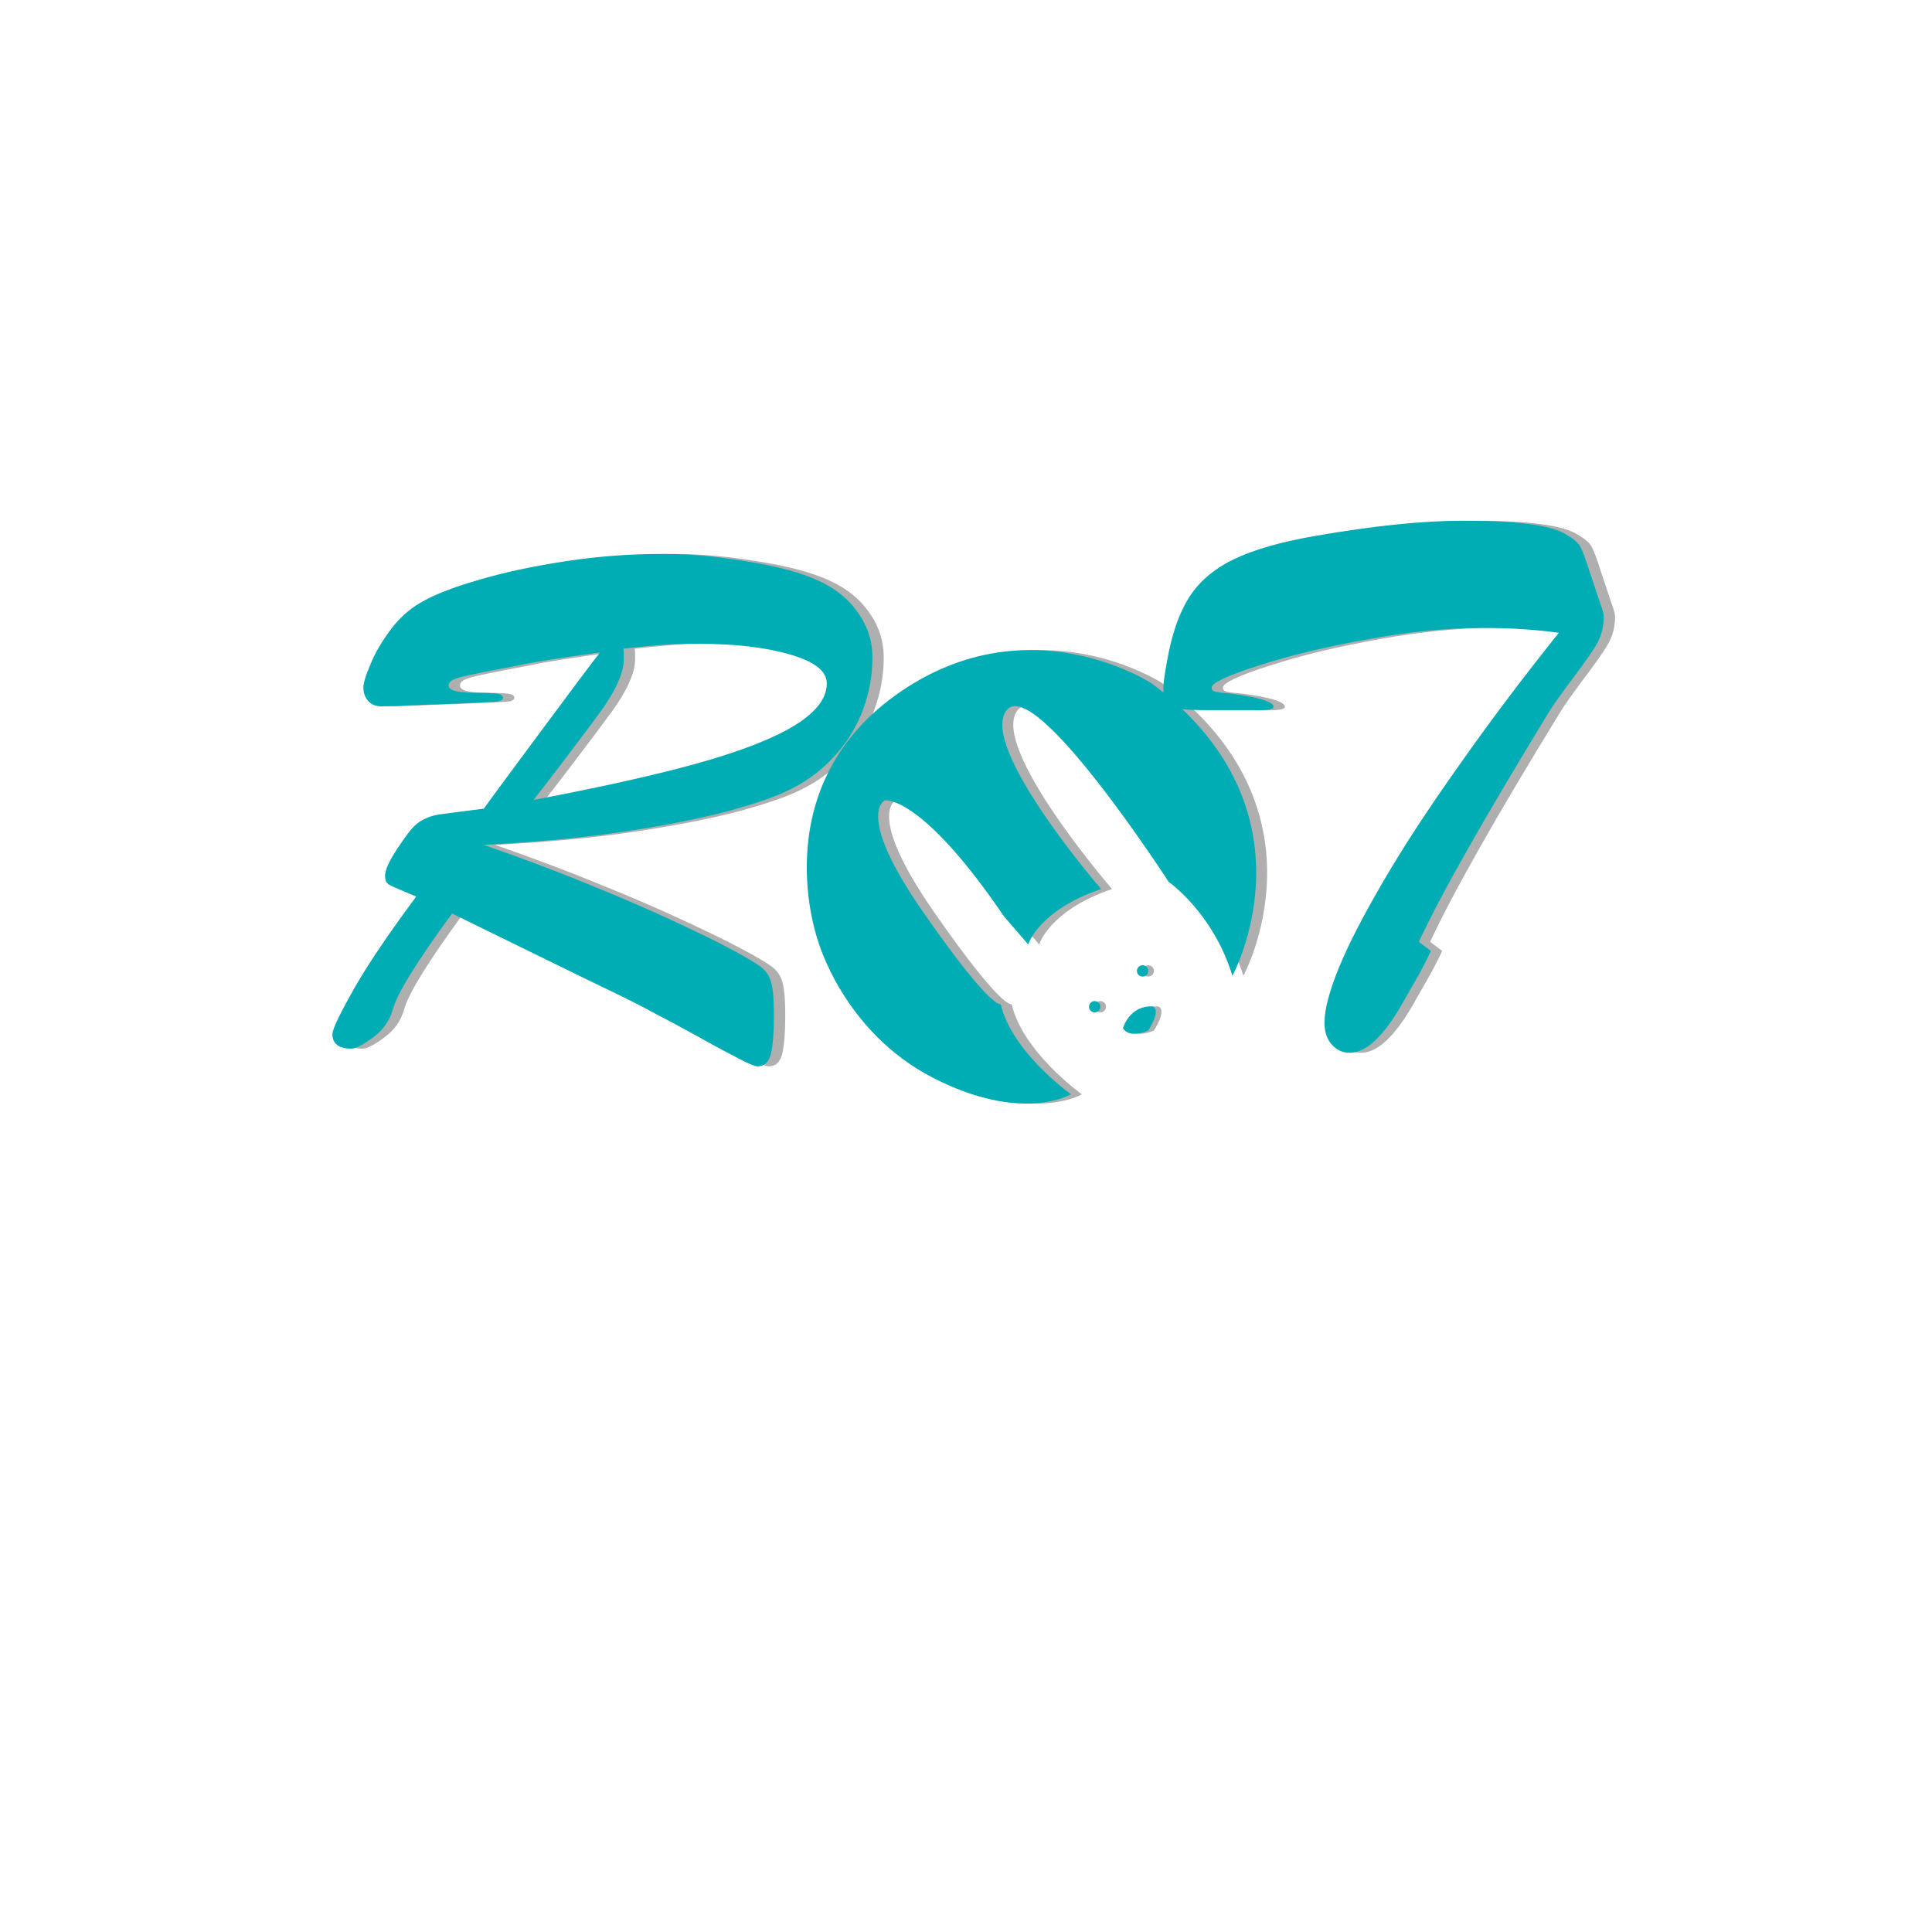
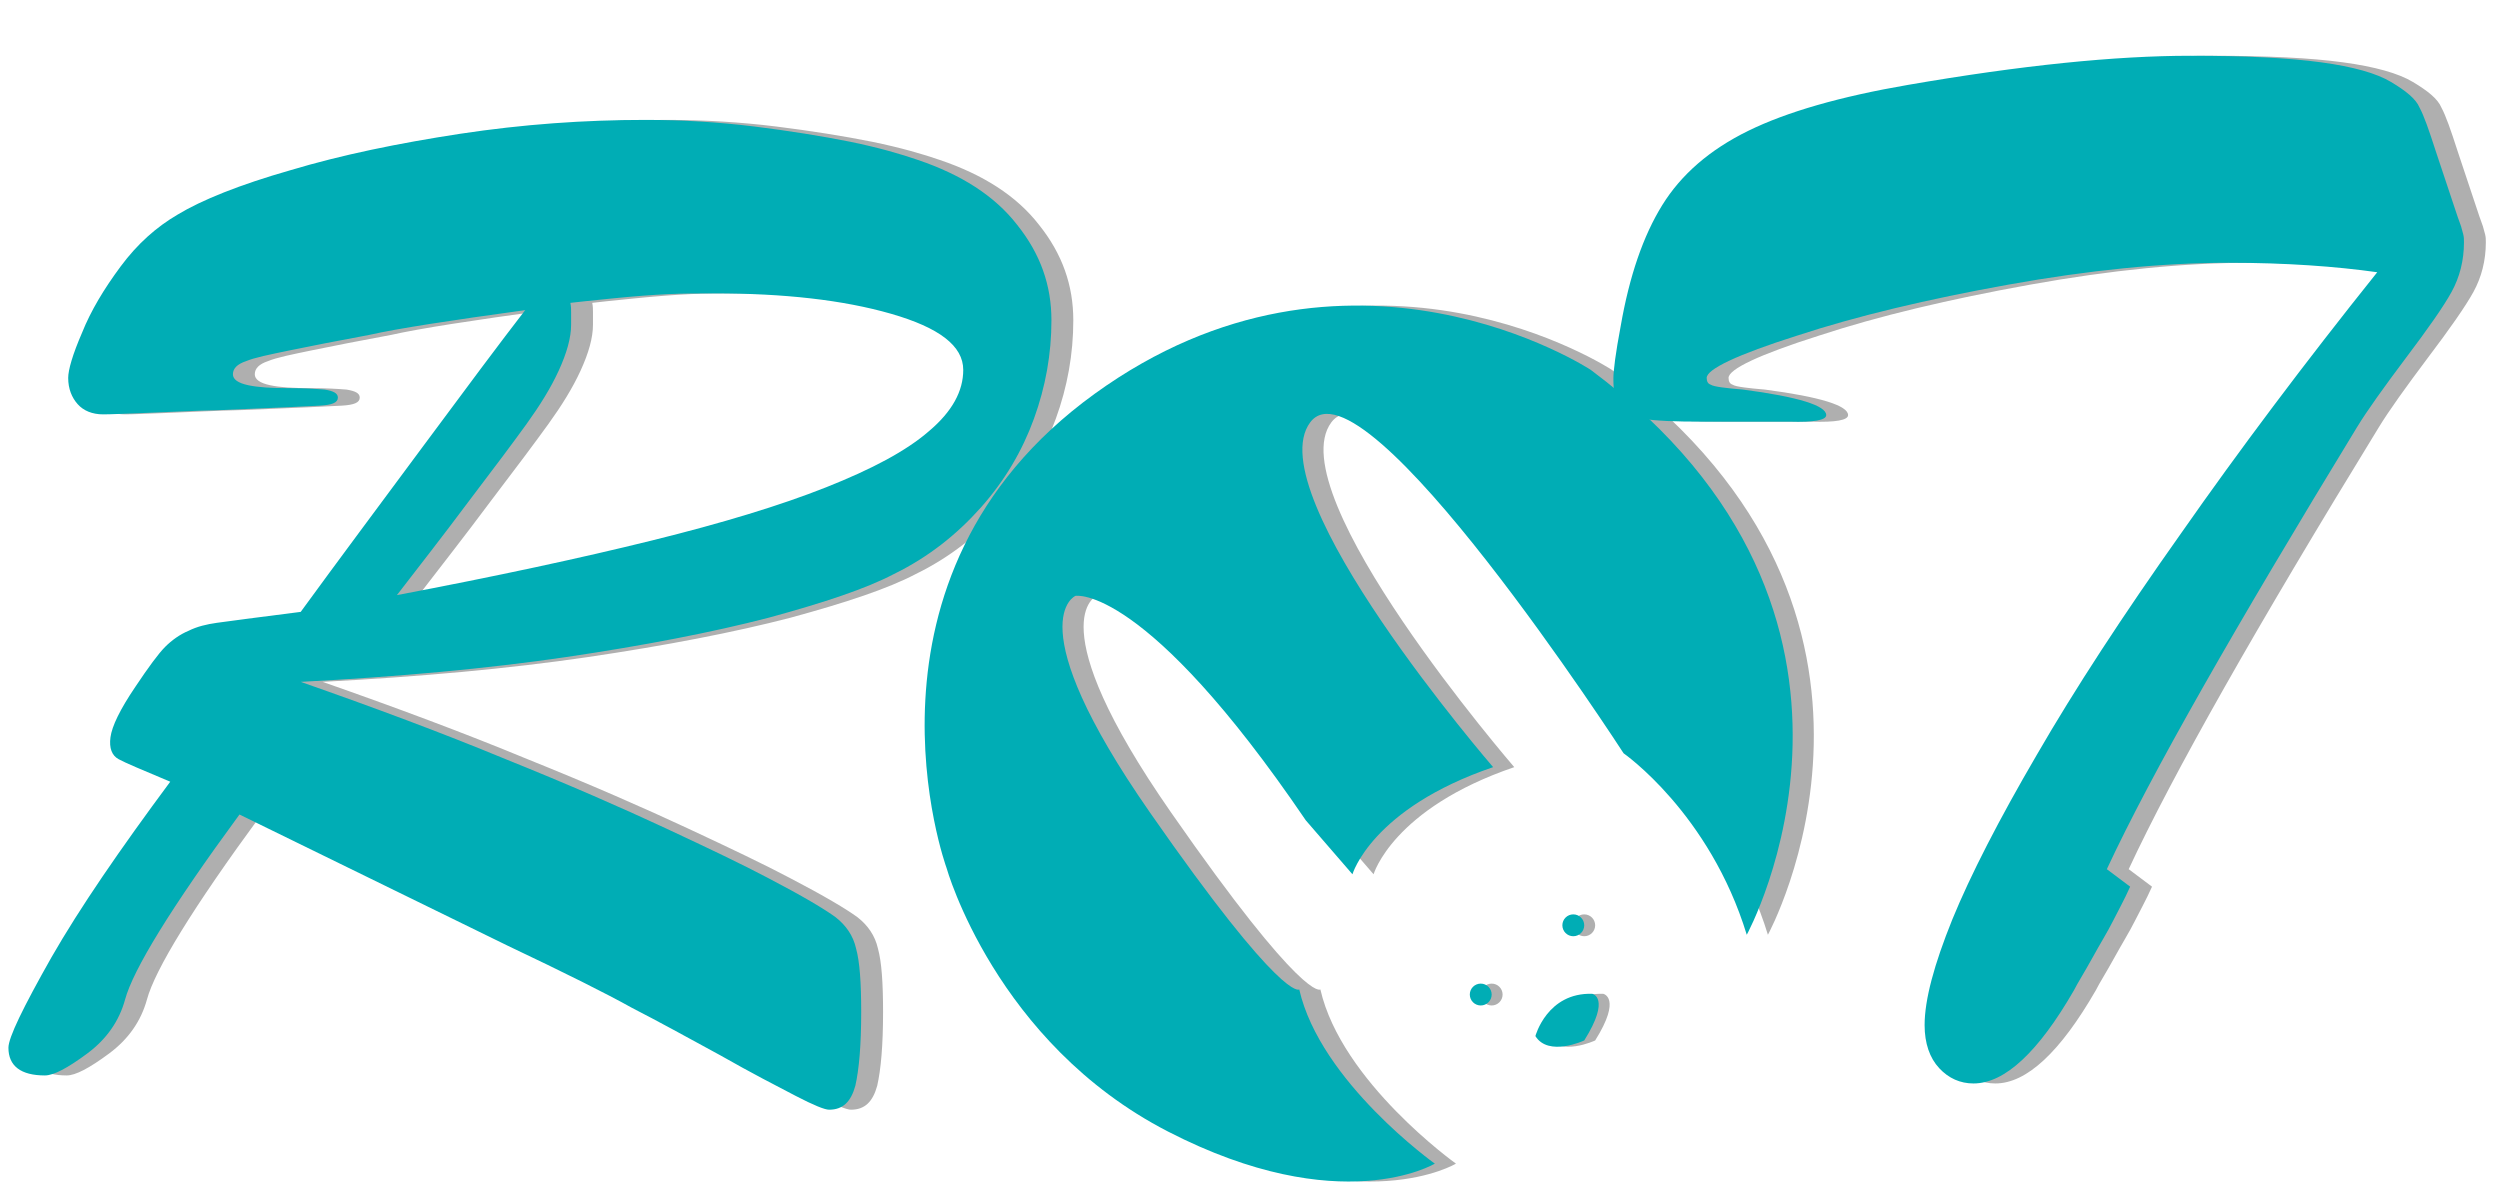
- <svg xmlns="http://www.w3.org/2000/svg" version="1.1" id="Warstwa_2" x="0px" y="0px" viewBox="0 0 512 512" style="enable-background:new 0 0 512 512;" xml:space="preserve">
-   <style type="text/css">
+ <svg xmlns="http://www.w3.org/2000/svg" version="1.1" id="Warstwa_2" x="0px" y="0px" viewBox="0 0 343 164" xml:space="preserve" width="343" height="164">
+   <defs id="defs3759" />
+   <style type="text/css" id="style3738">
	.st0{fill:#AFAFAF;}
	.st1{fill:#00ADB5;}
</style>
-   <g id="XMLID_13_">
-     <path id="XMLID_19_" class="st0" d="M159.6,260.1l-36.8-18c-9.4,12.8-14.6,21.3-15.7,25.4c-0.8,2.9-2.5,5.4-5.2,7.4   c-2.7,2-4.6,3-5.8,3c-3.3,0-5-1.3-5-3.8c0-1.4,2-5.5,5.9-12.4c3.9-6.8,9.4-14.8,16.3-24.1c-3.8-1.6-6.2-2.6-7.1-3.1   c-0.9-0.5-1.3-1.5-1.1-3s1.3-3.8,3.4-6.9c1.8-2.7,3.2-4.6,4.1-5.5c0.9-0.9,2-1.7,3.2-2.2c1.2-0.6,2.5-0.9,3.9-1.1s5.2-0.7,11.5-1.5   c5.1-7,10.7-14.5,16.7-22.6c6-8.1,10.7-14.4,14.1-18.8c-10.2,1.4-17.4,2.5-21.4,3.4c-4.3,0.8-7.9,1.5-10.8,2.1   c-2.9,0.6-4.9,1-6.1,1.5c-1.2,0.4-1.8,1-1.8,1.8c0,0.7,0.7,1.2,2.1,1.5c1.4,0.3,3.2,0.4,5.4,0.4c2.2,0,3.9,0.1,5.1,0.2   c1.2,0.2,1.8,0.5,1.8,1.1c0,0.7-0.8,1-2.4,1.1c-1.6,0.1-6.1,0.3-13.4,0.6c-4.2,0.1-7.7,0.3-10.5,0.4c-2.8,0.1-4.8,0.2-5.9,0.2   c-1.5,0-2.7-0.5-3.5-1.4c-0.8-0.9-1.3-2.1-1.3-3.6c0-1.1,0.6-3.2,1.9-6.2c1.2-3,3-6,5.3-9.1c2.3-3.1,4.9-5.4,7.8-7.1   c3.3-2,8.5-4.1,15.5-6.1c7-2.1,14.8-3.7,23.3-5c8.6-1.3,17-1.9,25.4-1.9c5.1,0,10,0.3,14.9,0.9c4.8,0.6,9.2,1.3,13.2,2.1   c3.9,0.8,7,1.7,9.3,2.5c5.9,2,10.5,4.9,13.6,8.9c3.2,4,4.7,8.3,4.7,13.1c0,4.6-0.8,9.1-2.4,13.5c-1.6,4.4-4,8.5-7.3,12.2   c-3.3,3.7-7.2,6.8-11.9,9.1c-3.8,2-9.5,3.9-17.2,6c-7.7,2-17,3.8-27.8,5.4c-10.9,1.6-23,2.7-36.4,3.4c10,3.5,19.4,7,28.1,10.6   c8.7,3.5,16,6.7,22,9.5c6,2.8,10.6,5,14,6.8c4.8,2.5,7.8,4.3,9.3,5.4c1.4,1.1,2.4,2.5,2.8,4.3c0.5,1.8,0.7,4.7,0.7,8.7   c0,4.6-0.3,7.9-0.8,10.1c-0.6,2.2-1.7,3.3-3.6,3.3c-0.6,0-2.1-0.6-4.6-1.9c-2.5-1.3-6-3.1-10.4-5.6c-4.4-2.4-8.4-4.6-12.1-6.5   C173.1,266.7,167.4,263.8,159.6,260.1z M168.2,171.9c0.1,0.5,0.1,0.9,0.1,1.3c0,0.4,0,0.9,0,1.7c0,1.8-0.6,3.9-1.7,6.3   c-1.1,2.4-2.6,4.8-4.4,7.3c-1.8,2.5-4.5,6.1-8,10.7c-3.5,4.7-6.8,8.9-9.8,12.8c13.7-2.6,25.3-5.1,35-7.5c9.7-2.4,17.6-4.8,23.9-7.3   s11-5,14.1-7.7c3.2-2.7,4.7-5.5,4.7-8.4c0-3.3-3.3-5.8-9.9-7.7c-6.6-1.9-14.7-2.8-24.3-2.8c-2,0-4,0-6.2,0.1   c-2.2,0.1-4.8,0.3-7.8,0.6S169,171.8,168.2,171.9z" />
-     <path id="XMLID_22_" class="st0" d="M379,249.6l3.2,2.4c-0.8,1.8-1.7,3.4-2.4,4.8s-1.7,3-2.8,5c-1.1,2-2,3.4-2.5,4.4   c-4.9,8.5-9.5,12.8-13.8,12.8c-1.8,0-3.4-0.7-4.7-2.1c-1.3-1.4-2-3.4-2-5.9c0-3.5,1.3-8.3,3.8-14.5c2.5-6.1,6.4-13.7,11.6-22.6   c5.2-9,11.8-19.1,19.8-30.4c7.9-11.3,16.9-23.3,26.9-35.8c-5.7-0.8-12.5-1.3-20.4-1.3c-9,0-19.1,1-30.2,3c-11.1,2-20.8,4.3-29,7   c-8.2,2.6-12.4,4.6-12.4,5.8c0,0.5,0.2,0.8,0.5,0.9c0.3,0.2,0.9,0.3,1.6,0.4c0.7,0.1,1.7,0.2,2.9,0.3c7.6,1,11.4,2.2,11.4,3.5   c0,0.7-1.7,1-5,0.9c-3.3,0-7.3,0-12,0c-3.7,0-6.4-0.1-8.1-0.4s-2.8-0.8-3.3-1.7c-0.6-0.8-0.8-2.1-0.8-3.8c0-1.1,0.3-3.5,1-7.2   c1.2-6.9,3.1-12.4,5.7-16.6c2.6-4.2,6.5-7.6,11.8-10.2c5.3-2.6,12.6-4.7,21.9-6.3c15.6-2.7,28.5-4,38.8-4c7.6,0,13.5,0.3,17.9,0.9   c4.4,0.6,7.6,1.5,9.6,2.7s3.4,2.3,3.9,3.5c0.6,1.1,1.3,3.1,2.2,5.9l3,9c0.2,0.6,0.4,1.1,0.5,1.4c0.1,0.4,0.2,0.7,0.3,1.1   s0.1,0.7,0.1,1.1c0,2.5-0.6,4.8-1.7,6.8c-1.1,2-3.2,5-6.3,9.1c-3,4-5.3,7.2-6.7,9.5C396.5,216.4,385.1,236.5,379,249.6z" />
+   <g id="XMLID_13_" transform="translate(-86.9434,-130.349)">
+     <path id="XMLID_19_" class="st0" d="m 159.6,260.1 -36.8,-18 c -9.4,12.8 -14.6,21.3 -15.7,25.4 -0.8,2.9 -2.5,5.4 -5.2,7.4 -2.7,2 -4.6,3 -5.8,3 -3.3,0 -5,-1.3 -5,-3.8 0,-1.4 2,-5.5 5.9,-12.4 3.9,-6.8 9.4,-14.8 16.3,-24.1 -3.8,-1.6 -6.2,-2.6 -7.1,-3.1 -0.9,-0.5 -1.3,-1.5 -1.1,-3 0.2,-1.5 1.3,-3.8 3.4,-6.9 1.8,-2.7 3.2,-4.6 4.1,-5.5 0.9,-0.9 2,-1.7 3.2,-2.2 1.2,-0.6 2.5,-0.9 3.9,-1.1 1.4,-0.2 5.2,-0.7 11.5,-1.5 5.1,-7 10.7,-14.5 16.7,-22.6 6,-8.1 10.7,-14.4 14.1,-18.8 -10.2,1.4 -17.4,2.5 -21.4,3.4 -4.3,0.8 -7.9,1.5 -10.8,2.1 -2.9,0.6 -4.9,1 -6.1,1.5 -1.2,0.4 -1.8,1 -1.8,1.8 0,0.7 0.7,1.2 2.1,1.5 1.4,0.3 3.2,0.4 5.4,0.4 2.2,0 3.9,0.1 5.1,0.2 1.2,0.2 1.8,0.5 1.8,1.1 0,0.7 -0.8,1 -2.4,1.1 -1.6,0.1 -6.1,0.3 -13.4,0.6 -4.2,0.1 -7.7,0.3 -10.5,0.4 -2.8,0.1 -4.8,0.2 -5.9,0.2 -1.5,0 -2.7,-0.5 -3.5,-1.4 -0.8,-0.9 -1.3,-2.1 -1.3,-3.6 0,-1.1 0.6,-3.2 1.9,-6.2 1.2,-3 3,-6 5.3,-9.1 2.3,-3.1 4.9,-5.4 7.8,-7.1 3.3,-2 8.5,-4.1 15.5,-6.1 7,-2.1 14.8,-3.7 23.3,-5 8.6,-1.3 17,-1.9 25.4,-1.9 5.1,0 10,0.3 14.9,0.9 4.8,0.6 9.2,1.3 13.2,2.1 3.9,0.8 7,1.7 9.3,2.5 5.9,2 10.5,4.9 13.6,8.9 3.2,4 4.7,8.3 4.7,13.1 0,4.6 -0.8,9.1 -2.4,13.5 -1.6,4.4 -4,8.5 -7.3,12.2 -3.3,3.7 -7.2,6.8 -11.9,9.1 -3.8,2 -9.5,3.9 -17.2,6 -7.7,2 -17,3.8 -27.8,5.4 -10.9,1.6 -23,2.7 -36.4,3.4 10,3.5 19.4,7 28.1,10.6 8.7,3.5 16,6.7 22,9.5 6,2.8 10.6,5 14,6.8 4.8,2.5 7.8,4.3 9.3,5.4 1.4,1.1 2.4,2.5 2.8,4.3 0.5,1.8 0.7,4.7 0.7,8.7 0,4.6 -0.3,7.9 -0.8,10.1 -0.6,2.2 -1.7,3.3 -3.6,3.3 -0.6,0 -2.1,-0.6 -4.6,-1.9 -2.5,-1.3 -6,-3.1 -10.4,-5.6 -4.4,-2.4 -8.4,-4.6 -12.1,-6.5 -3.5,-1.9 -9.2,-4.8 -17,-8.5 z m 8.6,-88.2 c 0.1,0.5 0.1,0.9 0.1,1.3 0,0.4 0,0.9 0,1.7 0,1.8 -0.6,3.9 -1.7,6.3 -1.1,2.4 -2.6,4.8 -4.4,7.3 -1.8,2.5 -4.5,6.1 -8,10.7 -3.5,4.7 -6.8,8.9 -9.8,12.8 13.7,-2.6 25.3,-5.1 35,-7.5 9.7,-2.4 17.6,-4.8 23.9,-7.3 6.3,-2.5 11,-5 14.1,-7.7 3.2,-2.7 4.7,-5.5 4.7,-8.4 0,-3.3 -3.3,-5.8 -9.9,-7.7 -6.6,-1.9 -14.7,-2.8 -24.3,-2.8 -2,0 -4,0 -6.2,0.1 -2.2,0.1 -4.8,0.3 -7.8,0.6 -3,0.3 -4.9,0.5 -5.7,0.6 z" style="fill:#afafaf" />
+     <path id="XMLID_22_" class="st0" d="m 379,249.6 3.2,2.4 c -0.8,1.8 -1.7,3.4 -2.4,4.8 -0.7,1.4 -1.7,3 -2.8,5 -1.1,2 -2,3.4 -2.5,4.4 -4.9,8.5 -9.5,12.8 -13.8,12.8 -1.8,0 -3.4,-0.7 -4.7,-2.1 -1.3,-1.4 -2,-3.4 -2,-5.9 0,-3.5 1.3,-8.3 3.8,-14.5 2.5,-6.1 6.4,-13.7 11.6,-22.6 5.2,-9 11.8,-19.1 19.8,-30.4 7.9,-11.3 16.9,-23.3 26.9,-35.8 -5.7,-0.8 -12.5,-1.3 -20.4,-1.3 -9,0 -19.1,1 -30.2,3 -11.1,2 -20.8,4.3 -29,7 -8.2,2.6 -12.4,4.6 -12.4,5.8 0,0.5 0.2,0.8 0.5,0.9 0.3,0.2 0.9,0.3 1.6,0.4 0.7,0.1 1.7,0.2 2.9,0.3 7.6,1 11.4,2.2 11.4,3.5 0,0.7 -1.7,1 -5,0.9 -3.3,0 -7.3,0 -12,0 -3.7,0 -6.4,-0.1 -8.1,-0.4 -1.7,-0.3 -2.8,-0.8 -3.3,-1.7 -0.6,-0.8 -0.8,-2.1 -0.8,-3.8 0,-1.1 0.3,-3.5 1,-7.2 1.2,-6.9 3.1,-12.4 5.7,-16.6 2.6,-4.2 6.5,-7.6 11.8,-10.2 5.3,-2.6 12.6,-4.7 21.9,-6.3 15.6,-2.7 28.5,-4 38.8,-4 7.6,0 13.5,0.3 17.9,0.9 4.4,0.6 7.6,1.5 9.6,2.7 2,1.2 3.4,2.3 3.9,3.5 0.6,1.1 1.3,3.1 2.2,5.9 l 3,9 c 0.2,0.6 0.4,1.1 0.5,1.4 0.1,0.4 0.2,0.7 0.3,1.1 0.1,0.4 0.1,0.7 0.1,1.1 0,2.5 -0.6,4.8 -1.7,6.8 -1.1,2 -3.2,5 -6.3,9.1 -3,4 -5.3,7.2 -6.7,9.5 -16.8,27.4 -28.2,47.5 -34.3,60.6 z" style="fill:#afafaf" />
  </g>
-   <g id="XMLID_2_">
-     <path id="XMLID_6_" class="st0" d="M299.1,272.5c0,0,1.6-6,7.8-5.8c0,0,2.6,0.5-1.1,6.4C305.8,273.1,300.9,275.4,299.1,272.5z" />
-     <circle id="XMLID_4_" class="st0" cx="291.6" cy="266.8" r="1.5" />
-     <circle id="XMLID_3_" class="st0" cx="304.3" cy="257.3" r="1.5" />
-     <path id="XMLID_7_" class="st0" d="M286.7,290c0,0-15.7-11.2-18.6-23.9c0,0-2.2,2-20.5-24.3s-10.2-29.7-10.2-29.7   s9.5-1.7,31.6,30.8l6.4,7.4c0,0,2.6-9,19.3-14.7c0,0-32.4-37.5-25.1-47.3c7.3-9.8,43,45.4,43,45.4s11.8,8.2,16.9,24.9   c0,0,23.9-43.7-21.4-77.5c0,0-33.3-21.9-68.1,3.3s-20.3,65-20.3,65s6.7,24,30.4,36.2S286.7,290,286.7,290z" />
+   <g id="XMLID_2_" transform="translate(-86.9434,-130.349)">
+     <path id="XMLID_6_" class="st0" d="m 299.1,272.5 c 0,0 1.6,-6 7.8,-5.8 0,0 2.6,0.5 -1.1,6.4 0,0 -4.9,2.3 -6.7,-0.6 z" style="fill:#afafaf" />
+     <circle id="XMLID_4_" class="st0" cx="291.6" cy="266.8" r="1.5" style="fill:#afafaf" />
+     <circle id="XMLID_3_" class="st0" cx="304.3" cy="257.3" r="1.5" style="fill:#afafaf" />
+     <path id="XMLID_7_" class="st0" d="m 286.7,290 c 0,0 -15.7,-11.2 -18.6,-23.9 0,0 -2.2,2 -20.5,-24.3 -18.3,-26.3 -10.2,-29.7 -10.2,-29.7 0,0 9.5,-1.7 31.6,30.8 l 6.4,7.4 c 0,0 2.6,-9 19.3,-14.7 0,0 -32.4,-37.5 -25.1,-47.3 7.3,-9.8 43,45.4 43,45.4 0,0 11.8,8.2 16.9,24.9 0,0 23.9,-43.7 -21.4,-77.5 0,0 -33.3,-21.9 -68.1,3.3 -34.8,25.2 -20.3,65 -20.3,65 0,0 6.7,24 30.4,36.2 23.7,12.2 36.6,4.4 36.6,4.4 z" style="fill:#afafaf" />
  </g>
-   <g id="XMLID_8_">
-     <path id="XMLID_5_" class="st1" d="M283.8,290c0,0-15.7-11.2-18.6-23.9c0,0-2.2,2-20.5-24.3s-10.2-29.7-10.2-29.7   s9.5-1.7,31.6,30.8l6.4,7.4c0,0,2.6-9,19.3-14.7c0,0-32.4-37.5-25.1-47.3c7.3-9.8,43,45.4,43,45.4s11.8,8.2,16.9,24.9   c0,0,23.9-43.7-21.4-77.5c0,0-33.3-21.9-68.1,3.3s-20.3,65-20.3,65s6.7,24,30.4,36.2S283.8,290,283.8,290z" />
-     <path id="XMLID_10_" class="st1" d="M297.6,272.5c0,0,1.6-6,7.8-5.8c0,0,2.6,0.5-1.1,6.4C304.3,273.1,299.4,275.4,297.6,272.5z" />
-     <circle id="XMLID_9_" class="st1" cx="290.1" cy="266.8" r="1.5" />
-     <circle id="XMLID_11_" class="st1" cx="302.8" cy="257.3" r="1.5" />
+   <g id="XMLID_8_" transform="translate(-86.9434,-130.349)">
+     <path id="XMLID_5_" class="st1" d="m 283.8,290 c 0,0 -15.7,-11.2 -18.6,-23.9 0,0 -2.2,2 -20.5,-24.3 -18.3,-26.3 -10.2,-29.7 -10.2,-29.7 0,0 9.5,-1.7 31.6,30.8 l 6.4,7.4 c 0,0 2.6,-9 19.3,-14.7 0,0 -32.4,-37.5 -25.1,-47.3 7.3,-9.8 43,45.4 43,45.4 0,0 11.8,8.2 16.9,24.9 0,0 23.9,-43.7 -21.4,-77.5 0,0 -33.3,-21.9 -68.1,3.3 -34.8,25.2 -20.3,65 -20.3,65 0,0 6.7,24 30.4,36.2 23.7,12.2 36.6,4.4 36.6,4.4 z" style="fill:#00adb5" />
+     <path id="XMLID_10_" class="st1" d="m 297.6,272.5 c 0,0 1.6,-6 7.8,-5.8 0,0 2.6,0.5 -1.1,6.4 0,0 -4.9,2.3 -6.7,-0.6 z" style="fill:#00adb5" />
+     <circle id="XMLID_9_" class="st1" cx="290.1" cy="266.8" r="1.5" style="fill:#00adb5" />
+     <circle id="XMLID_11_" class="st1" cx="302.8" cy="257.3" r="1.5" style="fill:#00adb5" />
  </g>
-   <g id="XMLID_1_">
-     <path id="XMLID_14_" class="st1" d="M156.6,260.1l-36.8-18c-9.4,12.8-14.6,21.3-15.7,25.4c-0.8,2.9-2.5,5.4-5.2,7.4   c-2.7,2-4.6,3-5.8,3c-3.3,0-5-1.3-5-3.8c0-1.4,2-5.5,5.9-12.4c3.9-6.8,9.4-14.8,16.3-24.1c-3.8-1.6-6.2-2.6-7.1-3.1   c-0.9-0.5-1.3-1.5-1.1-3s1.3-3.8,3.4-6.9c1.8-2.7,3.2-4.6,4.1-5.5c0.9-0.9,2-1.7,3.2-2.2c1.2-0.6,2.5-0.9,3.9-1.1s5.2-0.7,11.5-1.5   c5.1-7,10.7-14.5,16.7-22.6c6-8.1,10.7-14.4,14.1-18.8c-10.2,1.4-17.4,2.5-21.4,3.4c-4.3,0.8-7.9,1.5-10.8,2.1   c-2.9,0.6-4.9,1-6.1,1.5c-1.2,0.4-1.8,1-1.8,1.8c0,0.7,0.7,1.2,2.1,1.5c1.4,0.3,3.2,0.4,5.4,0.4c2.2,0,3.9,0.1,5.1,0.2   c1.2,0.2,1.8,0.5,1.8,1.1c0,0.7-0.8,1-2.4,1.1c-1.6,0.1-6.1,0.3-13.4,0.6c-4.2,0.1-7.7,0.3-10.5,0.4c-2.8,0.1-4.8,0.2-5.9,0.2   c-1.5,0-2.7-0.5-3.5-1.4c-0.8-0.9-1.3-2.1-1.3-3.6c0-1.1,0.6-3.2,1.9-6.2c1.2-3,3-6,5.3-9.1c2.3-3.1,4.9-5.4,7.8-7.1   c3.3-2,8.5-4.1,15.5-6.1c7-2.1,14.8-3.7,23.3-5c8.6-1.3,17-1.9,25.4-1.9c5.1,0,10,0.3,14.9,0.9c4.8,0.6,9.2,1.3,13.2,2.1   c3.9,0.8,7,1.7,9.3,2.5c5.9,2,10.5,4.9,13.6,8.9c3.2,4,4.7,8.3,4.7,13.1c0,4.6-0.8,9.1-2.4,13.5c-1.6,4.4-4,8.5-7.3,12.2   c-3.3,3.7-7.2,6.8-11.9,9.1c-3.8,2-9.5,3.9-17.2,6c-7.7,2-17,3.8-27.8,5.4c-10.9,1.6-23,2.7-36.4,3.4c10,3.5,19.4,7,28.1,10.6   c8.7,3.5,16,6.7,22,9.5c6,2.8,10.6,5,14,6.8c4.8,2.5,7.8,4.3,9.3,5.4c1.4,1.1,2.4,2.5,2.8,4.3c0.5,1.8,0.7,4.7,0.7,8.7   c0,4.6-0.3,7.9-0.8,10.1c-0.6,2.2-1.7,3.3-3.6,3.3c-0.6,0-2.1-0.6-4.6-1.9c-2.5-1.3-6-3.1-10.4-5.6c-4.4-2.4-8.4-4.6-12.1-6.5   C170.2,266.7,164.4,263.8,156.6,260.1z M165.2,171.9c0.1,0.5,0.1,0.9,0.1,1.3c0,0.4,0,0.9,0,1.7c0,1.8-0.6,3.9-1.7,6.3   c-1.1,2.4-2.6,4.8-4.4,7.3c-1.8,2.5-4.5,6.1-8,10.7c-3.5,4.7-6.8,8.9-9.8,12.8c13.7-2.6,25.3-5.1,35-7.5c9.7-2.4,17.6-4.8,23.9-7.3   s11-5,14.1-7.7c3.2-2.7,4.7-5.5,4.7-8.4c0-3.3-3.3-5.8-9.9-7.7c-6.6-1.9-14.7-2.8-24.3-2.8c-2,0-4,0-6.2,0.1   c-2.2,0.1-4.8,0.3-7.8,0.6S166.1,171.8,165.2,171.9z" />
-     <path id="XMLID_17_" class="st1" d="M376,249.6l3.2,2.4c-0.8,1.8-1.7,3.4-2.4,4.8s-1.7,3-2.8,5c-1.1,2-2,3.4-2.5,4.4   c-4.9,8.5-9.5,12.8-13.8,12.8c-1.8,0-3.4-0.7-4.7-2.1c-1.3-1.4-2-3.4-2-5.9c0-3.5,1.3-8.3,3.8-14.5c2.5-6.1,6.4-13.7,11.6-22.6   c5.2-9,11.8-19.1,19.8-30.4c7.9-11.3,16.9-23.3,26.9-35.8c-5.7-0.8-12.5-1.3-20.4-1.3c-9,0-19.1,1-30.2,3c-11.1,2-20.8,4.3-29,7   c-8.2,2.6-12.4,4.6-12.4,5.8c0,0.5,0.2,0.8,0.5,0.9c0.3,0.2,0.9,0.3,1.6,0.4c0.7,0.1,1.7,0.2,2.9,0.3c7.6,1,11.4,2.2,11.4,3.5   c0,0.7-1.7,1-5,0.9c-3.3,0-7.3,0-12,0c-3.7,0-6.4-0.1-8.1-0.4s-2.8-0.8-3.3-1.7c-0.6-0.8-0.8-2.1-0.8-3.8c0-1.1,0.3-3.5,1-7.2   c1.2-6.9,3.1-12.4,5.7-16.6c2.6-4.2,6.5-7.6,11.8-10.2c5.3-2.6,12.6-4.7,21.9-6.3c15.6-2.7,28.5-4,38.8-4c7.6,0,13.5,0.3,17.9,0.9   c4.4,0.6,7.6,1.5,9.6,2.7s3.4,2.3,3.9,3.5c0.6,1.1,1.3,3.1,2.2,5.9l3,9c0.2,0.6,0.4,1.1,0.5,1.4c0.1,0.4,0.2,0.7,0.3,1.1   s0.1,0.7,0.1,1.1c0,2.5-0.6,4.8-1.7,6.8c-1.1,2-3.2,5-6.3,9.1c-3,4-5.3,7.2-6.7,9.5C393.6,216.4,382.1,236.5,376,249.6z" />
+   <g id="XMLID_1_" transform="translate(-86.9434,-130.349)">
+     <path id="XMLID_14_" class="st1" d="m 156.6,260.1 -36.8,-18 c -9.4,12.8 -14.6,21.3 -15.7,25.4 -0.8,2.9 -2.5,5.4 -5.2,7.4 -2.7,2 -4.6,3 -5.8,3 -3.3,0 -5,-1.3 -5,-3.8 0,-1.4 2,-5.5 5.9,-12.4 3.9,-6.8 9.4,-14.8 16.3,-24.1 -3.8,-1.6 -6.2,-2.6 -7.1,-3.1 -0.9,-0.5 -1.3,-1.5 -1.1,-3 0.2,-1.5 1.3,-3.8 3.4,-6.9 1.8,-2.7 3.2,-4.6 4.1,-5.5 0.9,-0.9 2,-1.7 3.2,-2.2 1.2,-0.6 2.5,-0.9 3.9,-1.1 1.4,-0.2 5.2,-0.7 11.5,-1.5 5.1,-7 10.7,-14.5 16.7,-22.6 6,-8.1 10.7,-14.4 14.1,-18.8 -10.2,1.4 -17.4,2.5 -21.4,3.4 -4.3,0.8 -7.9,1.5 -10.8,2.1 -2.9,0.6 -4.9,1 -6.1,1.5 -1.2,0.4 -1.8,1 -1.8,1.8 0,0.7 0.7,1.2 2.1,1.5 1.4,0.3 3.2,0.4 5.4,0.4 2.2,0 3.9,0.1 5.1,0.2 1.2,0.2 1.8,0.5 1.8,1.1 0,0.7 -0.8,1 -2.4,1.1 -1.6,0.1 -6.1,0.3 -13.4,0.6 -4.2,0.1 -7.7,0.3 -10.5,0.4 -2.8,0.1 -4.8,0.2 -5.9,0.2 -1.5,0 -2.7,-0.5 -3.5,-1.4 -0.8,-0.9 -1.3,-2.1 -1.3,-3.6 0,-1.1 0.6,-3.2 1.9,-6.2 1.2,-3 3,-6 5.3,-9.1 2.3,-3.1 4.9,-5.4 7.8,-7.1 3.3,-2 8.5,-4.1 15.5,-6.1 7,-2.1 14.8,-3.7 23.3,-5 8.6,-1.3 17,-1.9 25.4,-1.9 5.1,0 10,0.3 14.9,0.9 4.8,0.6 9.2,1.3 13.2,2.1 3.9,0.8 7,1.7 9.3,2.5 5.9,2 10.5,4.9 13.6,8.9 3.2,4 4.7,8.3 4.7,13.1 0,4.6 -0.8,9.1 -2.4,13.5 -1.6,4.4 -4,8.5 -7.3,12.2 -3.3,3.7 -7.2,6.8 -11.9,9.1 -3.8,2 -9.5,3.9 -17.2,6 -7.7,2 -17,3.8 -27.8,5.4 -10.9,1.6 -23,2.7 -36.4,3.4 10,3.5 19.4,7 28.1,10.6 8.7,3.5 16,6.7 22,9.5 6,2.8 10.6,5 14,6.8 4.8,2.5 7.8,4.3 9.3,5.4 1.4,1.1 2.4,2.5 2.8,4.3 0.5,1.8 0.7,4.7 0.7,8.7 0,4.6 -0.3,7.9 -0.8,10.1 -0.6,2.2 -1.7,3.3 -3.6,3.3 -0.6,0 -2.1,-0.6 -4.6,-1.9 -2.5,-1.3 -6,-3.1 -10.4,-5.6 -4.4,-2.4 -8.4,-4.6 -12.1,-6.5 -3.4,-1.9 -9.2,-4.8 -17,-8.5 z m 8.6,-88.2 c 0.1,0.5 0.1,0.9 0.1,1.3 0,0.4 0,0.9 0,1.7 0,1.8 -0.6,3.9 -1.7,6.3 -1.1,2.4 -2.6,4.8 -4.4,7.3 -1.8,2.5 -4.5,6.1 -8,10.7 -3.5,4.7 -6.8,8.9 -9.8,12.8 13.7,-2.6 25.3,-5.1 35,-7.5 9.7,-2.4 17.6,-4.8 23.9,-7.3 6.3,-2.5 11,-5 14.1,-7.7 3.2,-2.7 4.7,-5.5 4.7,-8.4 0,-3.3 -3.3,-5.8 -9.9,-7.7 -6.6,-1.9 -14.7,-2.8 -24.3,-2.8 -2,0 -4,0 -6.2,0.1 -2.2,0.1 -4.8,0.3 -7.8,0.6 -3,0.3 -4.8,0.5 -5.7,0.6 z" style="fill:#00adb5" />
+     <path id="XMLID_17_" class="st1" d="m 376,249.6 3.2,2.4 c -0.8,1.8 -1.7,3.4 -2.4,4.8 -0.7,1.4 -1.7,3 -2.8,5 -1.1,2 -2,3.4 -2.5,4.4 -4.9,8.5 -9.5,12.8 -13.8,12.8 -1.8,0 -3.4,-0.7 -4.7,-2.1 -1.3,-1.4 -2,-3.4 -2,-5.9 0,-3.5 1.3,-8.3 3.8,-14.5 2.5,-6.1 6.4,-13.7 11.6,-22.6 5.2,-9 11.8,-19.1 19.8,-30.4 7.9,-11.3 16.9,-23.3 26.9,-35.8 -5.7,-0.8 -12.5,-1.3 -20.4,-1.3 -9,0 -19.1,1 -30.2,3 -11.1,2 -20.8,4.3 -29,7 -8.2,2.6 -12.4,4.6 -12.4,5.8 0,0.5 0.2,0.8 0.5,0.9 0.3,0.2 0.9,0.3 1.6,0.4 0.7,0.1 1.7,0.2 2.9,0.3 7.6,1 11.4,2.2 11.4,3.5 0,0.7 -1.7,1 -5,0.9 -3.3,0 -7.3,0 -12,0 -3.7,0 -6.4,-0.1 -8.1,-0.4 -1.7,-0.3 -2.8,-0.8 -3.3,-1.7 -0.6,-0.8 -0.8,-2.1 -0.8,-3.8 0,-1.1 0.3,-3.5 1,-7.2 1.2,-6.9 3.1,-12.4 5.7,-16.6 2.6,-4.2 6.5,-7.6 11.8,-10.2 5.3,-2.6 12.6,-4.7 21.9,-6.3 15.6,-2.7 28.5,-4 38.8,-4 7.6,0 13.5,0.3 17.9,0.9 4.4,0.6 7.6,1.5 9.6,2.7 2,1.2 3.4,2.3 3.9,3.5 0.6,1.1 1.3,3.1 2.2,5.9 l 3,9 c 0.2,0.6 0.4,1.1 0.5,1.4 0.1,0.4 0.2,0.7 0.3,1.1 0.1,0.4 0.1,0.7 0.1,1.1 0,2.5 -0.6,4.8 -1.7,6.8 -1.1,2 -3.2,5 -6.3,9.1 -3,4 -5.3,7.2 -6.7,9.5 -16.7,27.4 -28.2,47.5 -34.3,60.6 z" style="fill:#00adb5" />
  </g>
</svg>
